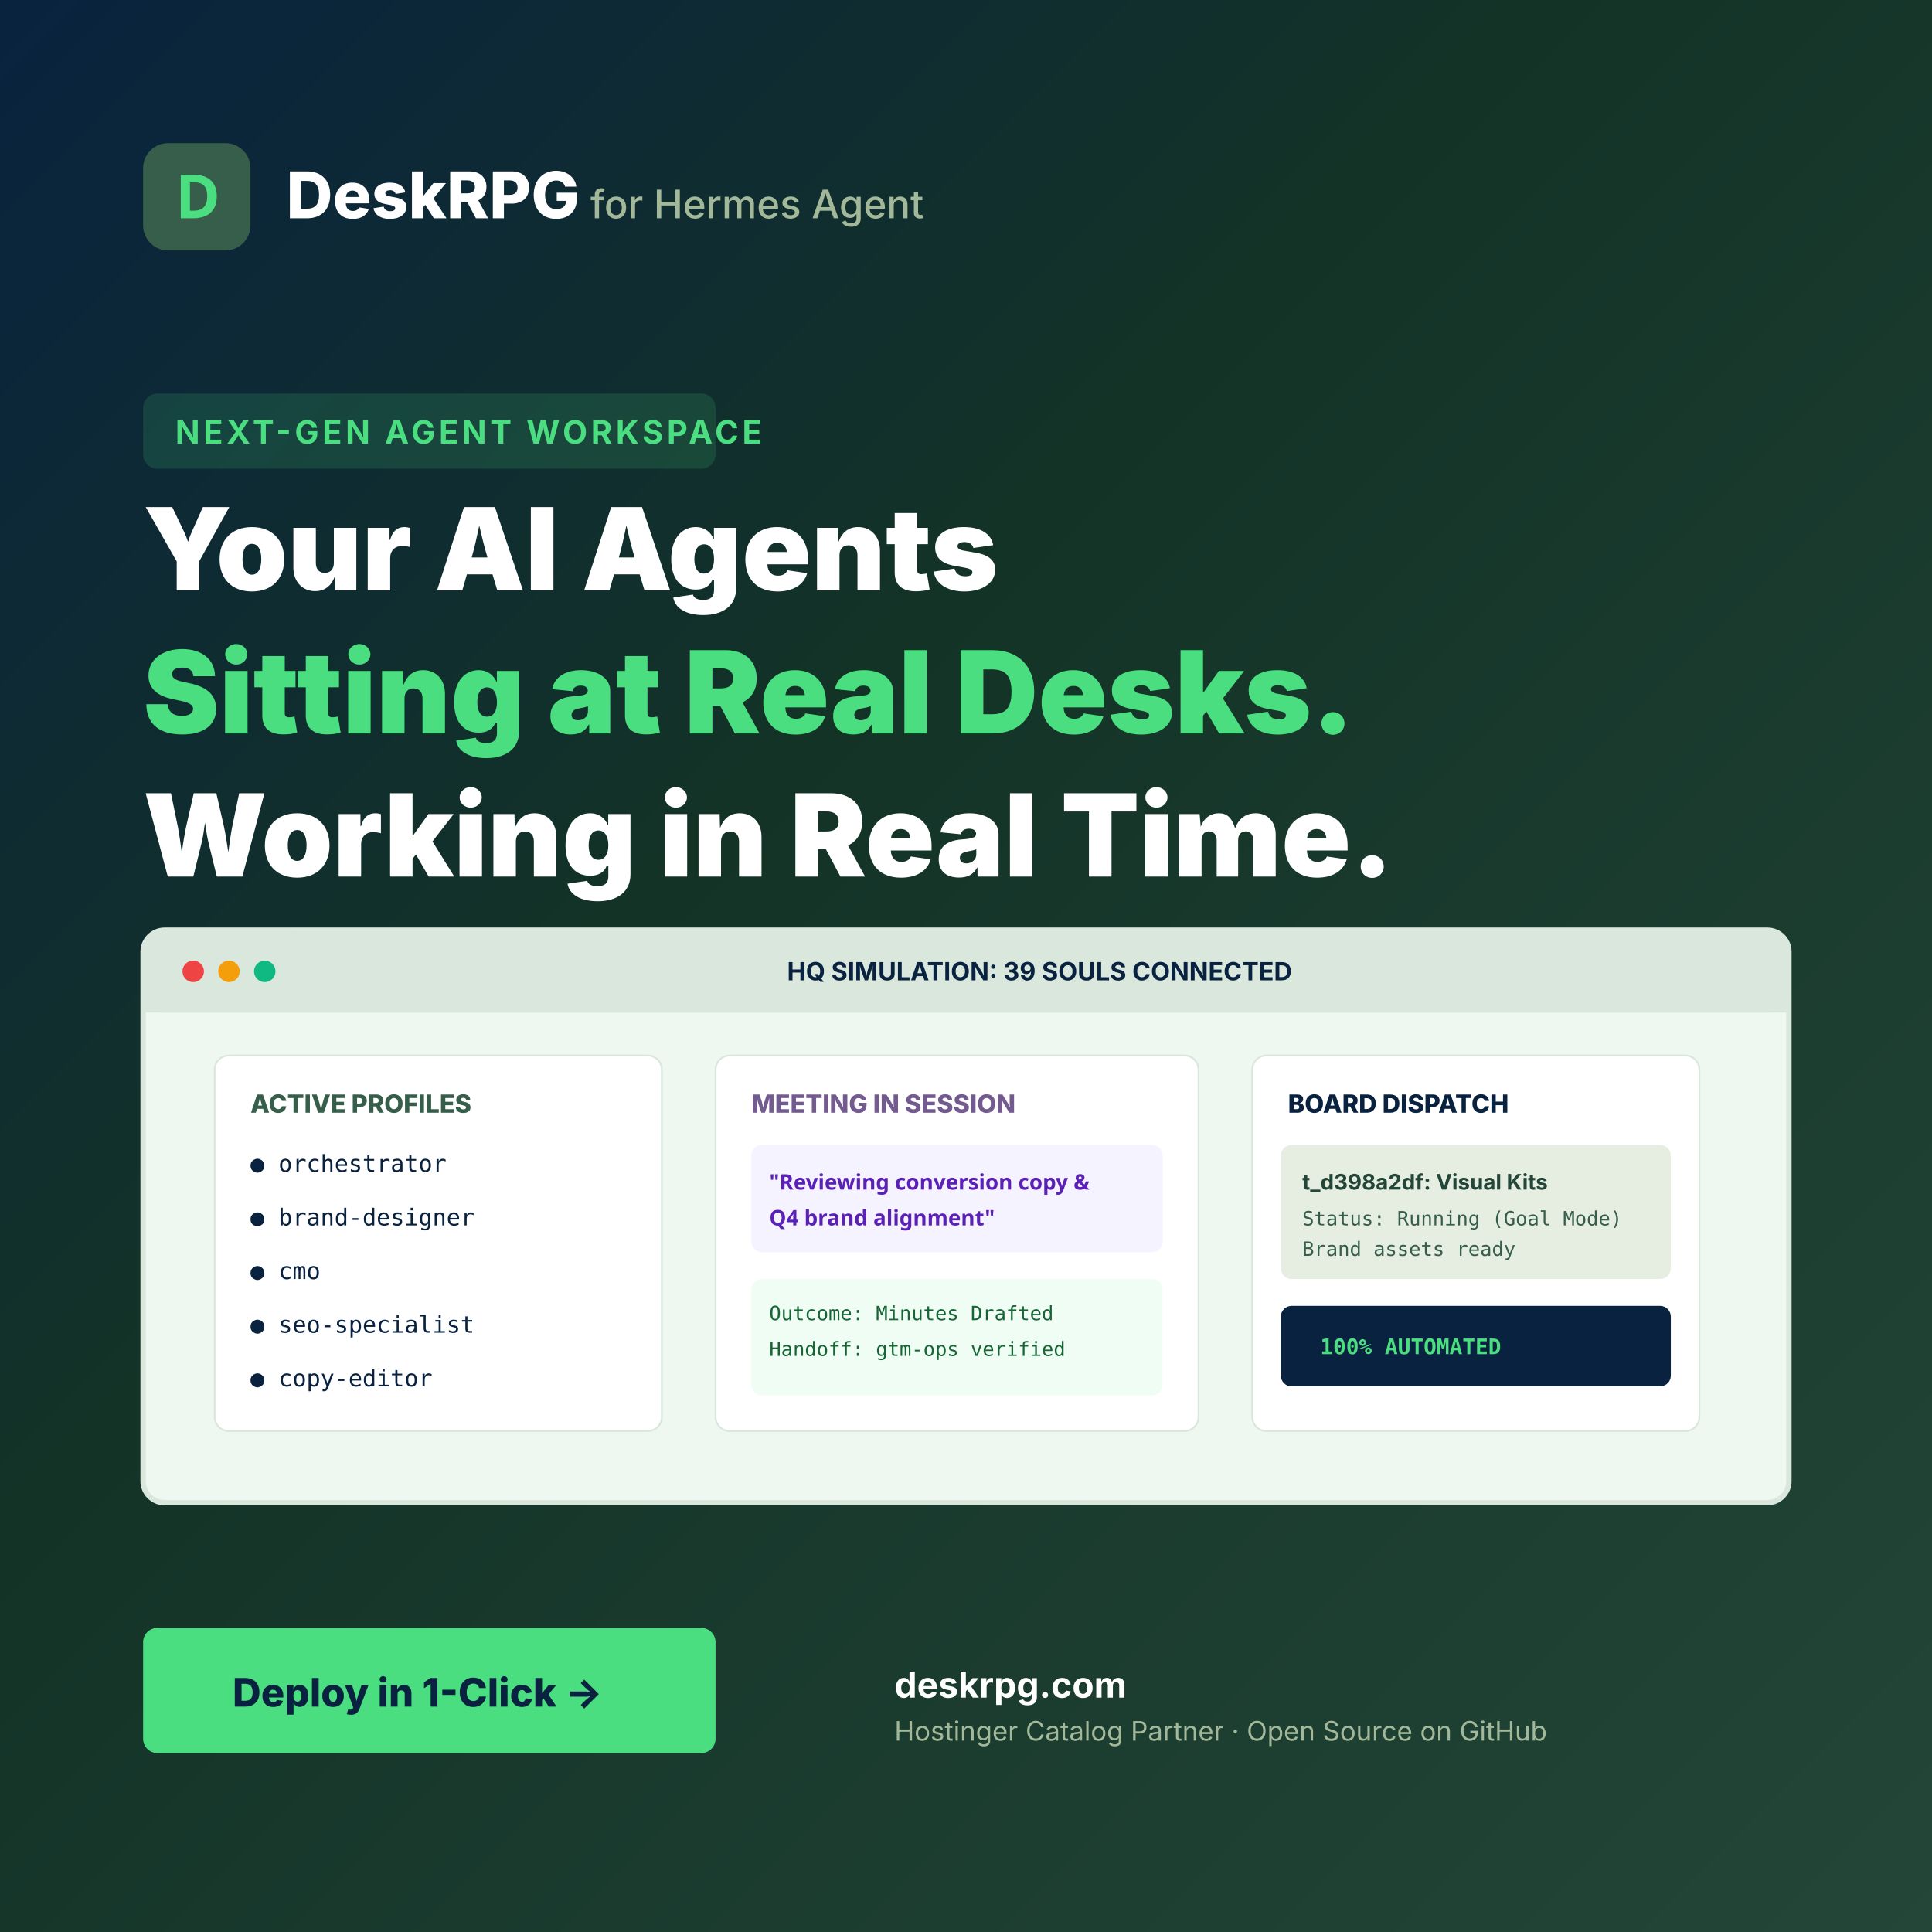
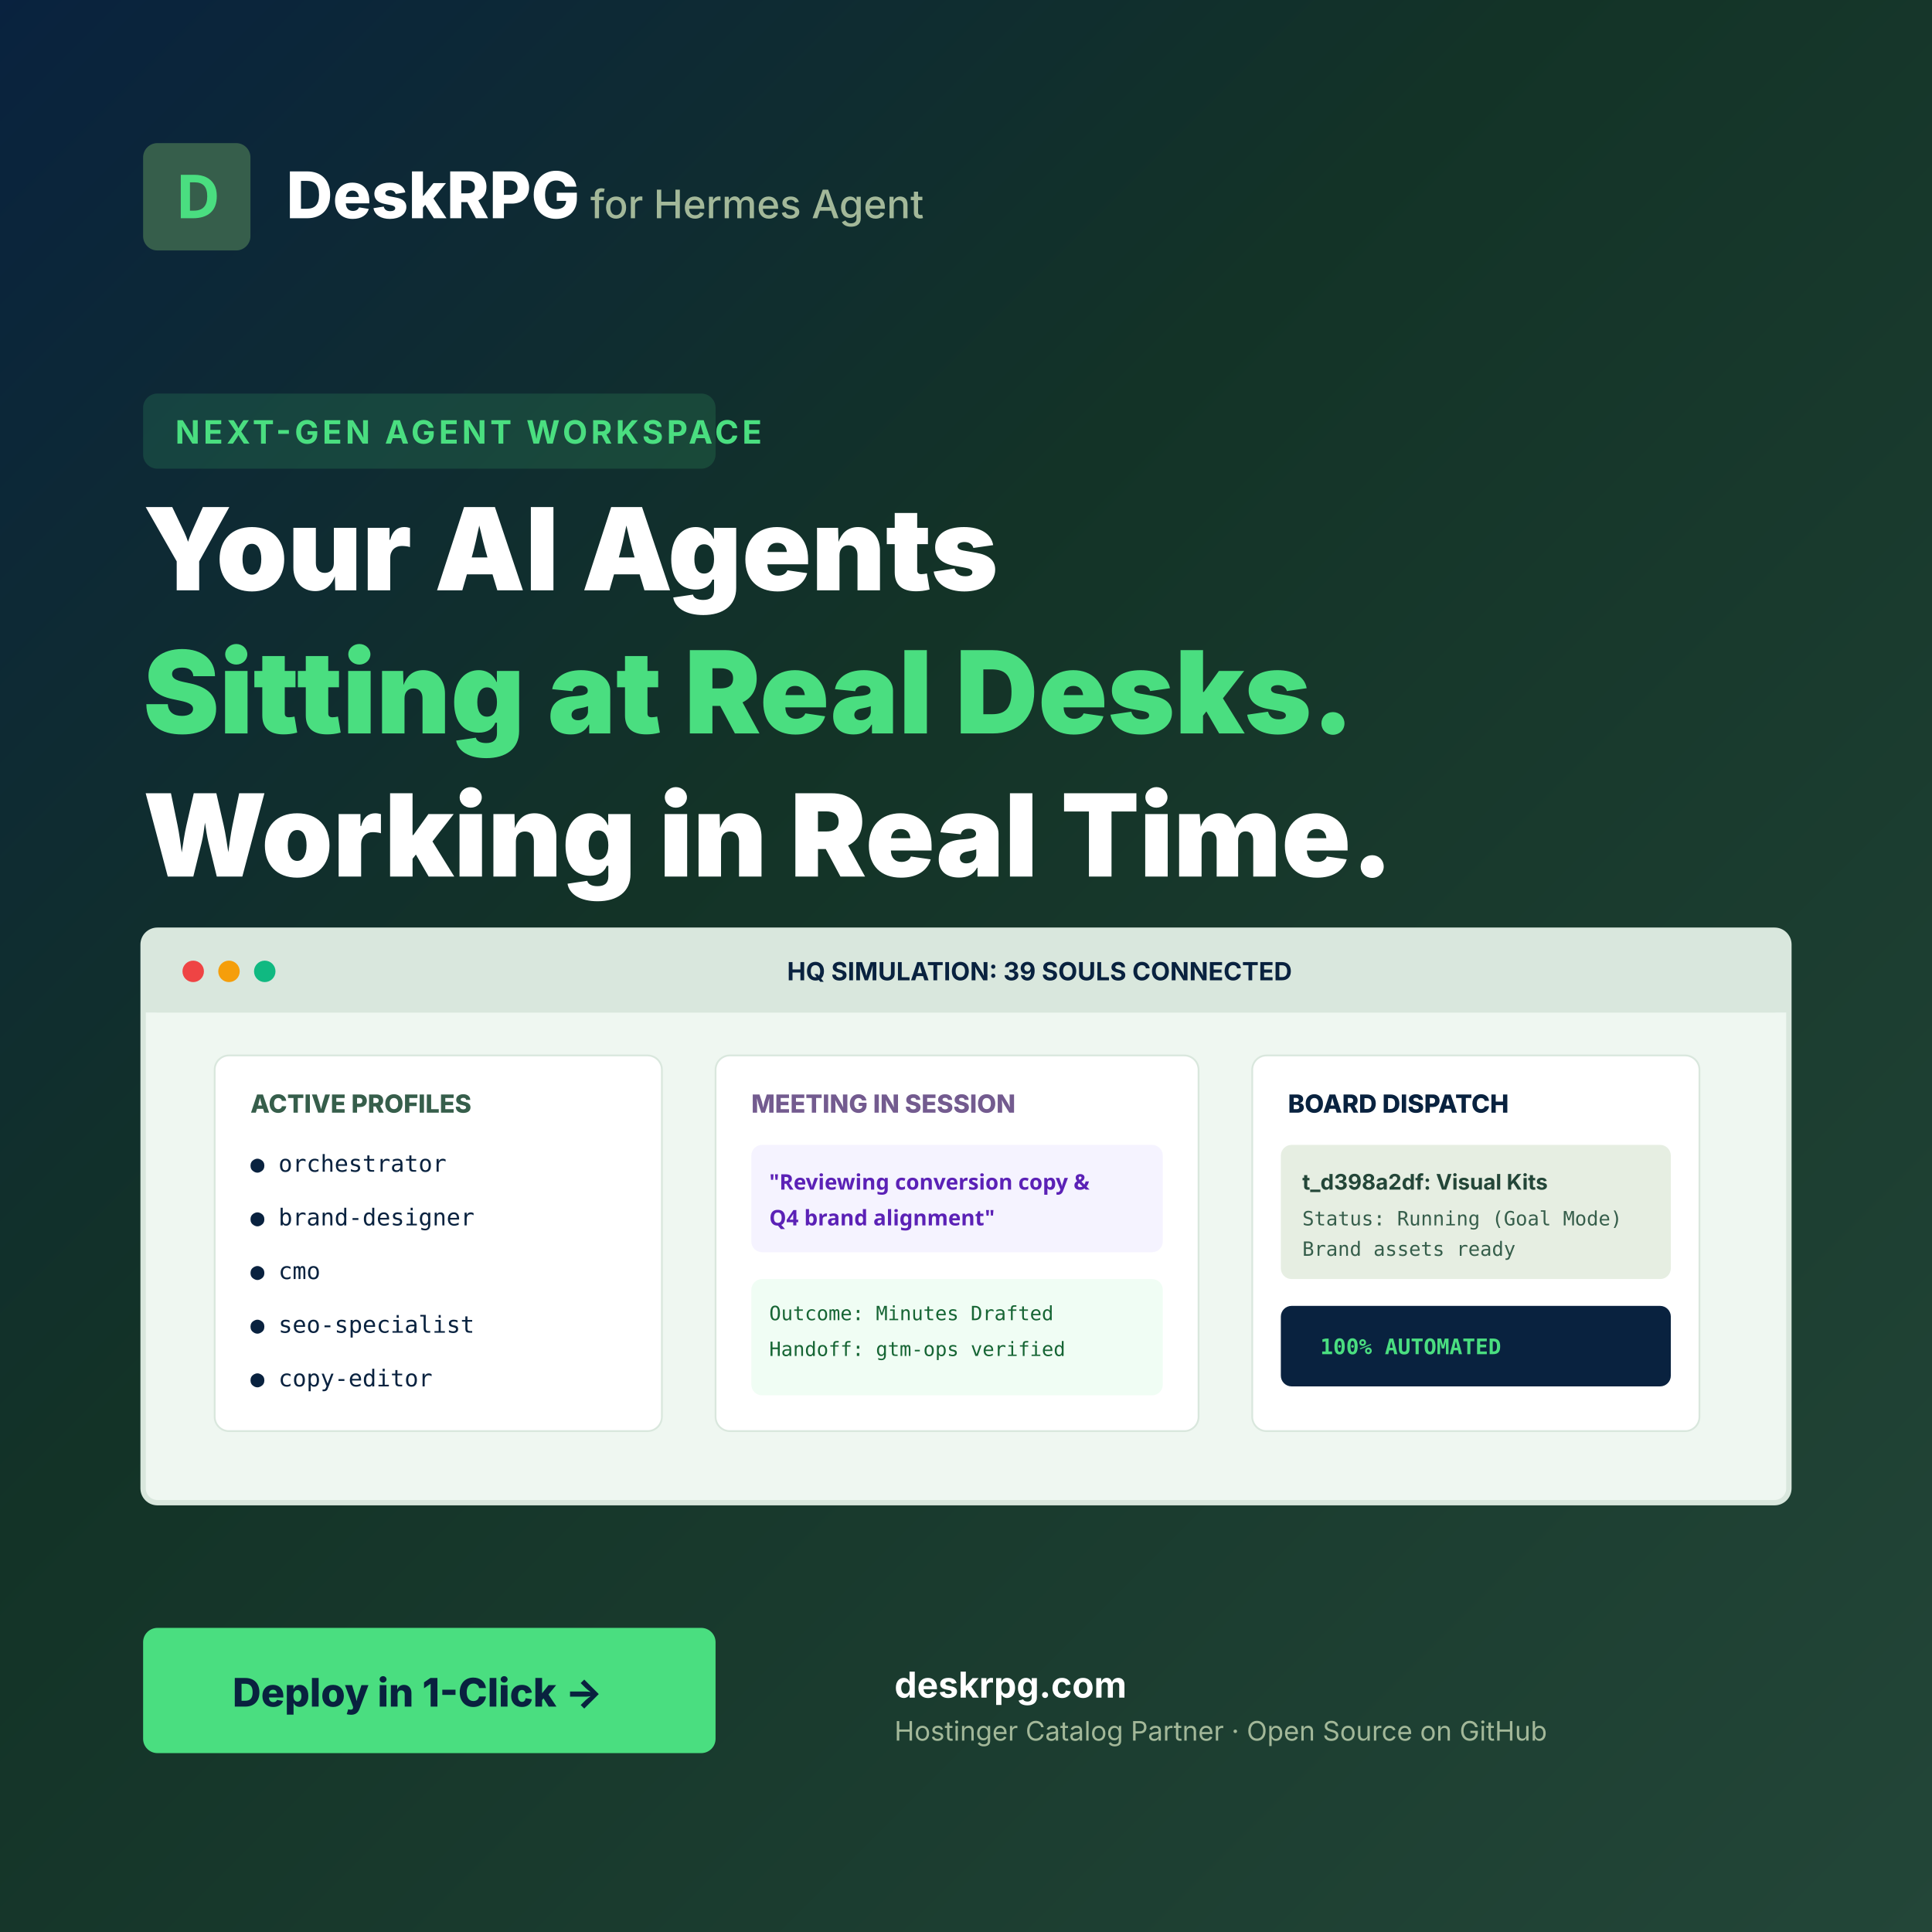
<svg xmlns="http://www.w3.org/2000/svg" viewBox="0 0 1080 1080" width="1080" height="1080">
  <defs>
    <linearGradient id="sqBg" x1="0%" y1="0%" x2="100%" y2="100%">
      <stop offset="0%" stop-color="#09223f" />
      <stop offset="40%" stop-color="#133327" />
      <stop offset="100%" stop-color="#234638" />
    </linearGradient>
    <filter id="glow">
      <feGaussianBlur stdDeviation="8" result="coloredBlur" />
      <feMerge>
        <feMergeNode in="coloredBlur" />
        <feMergeNode in="SourceGraphic" />
      </feMerge>
    </filter>
  </defs>
  <rect width="1080" height="1080" fill="url(#sqBg)" />
  <g transform="translate(80, 80)">
-     <rect width="60" height="60" rx="14" fill="#365e4b" />
+     <rect width="60" height="60" rx="8" fill="#365e4b" />
    <text x="18" y="42" font-family="sans-serif" font-size="34" font-weight="900" fill="#4ade80">D</text>
    <text x="80" y="42" font-family="-apple-system, BlinkMacSystemFont, 'Segoe UI', sans-serif" font-size="36" font-weight="800" fill="#ffffff">DeskRPG</text>
    <text x="250" y="42" font-family="-apple-system, BlinkMacSystemFont, 'Segoe UI', sans-serif" font-size="22" font-weight="500" fill="#a3b899">for Hermes Agent</text>
  </g>
  <g transform="translate(80, 220)">
    <rect width="320" height="42" rx="8" fill="#4ade80" fill-opacity="0.15" />
    <text x="18" y="28" font-family="-apple-system, BlinkMacSystemFont, 'Segoe UI', sans-serif" font-size="18" font-weight="700" fill="#4ade80" letter-spacing="2">NEXT-GEN AGENT WORKSPACE</text>
    <text x="0" y="110" font-family="-apple-system, BlinkMacSystemFont, 'Segoe UI', sans-serif" font-size="64" font-weight="900" fill="#ffffff" line-height="1.1">
      <tspan x="0" dy="0">Your AI Agents</tspan>
      <tspan x="0" dy="80" fill="#4ade80">Sitting at Real Desks.</tspan>
      <tspan x="0" dy="80">Working in Real Time.</tspan>
    </text>
  </g>
  <g transform="translate(80, 520)">
-     <rect width="920" height="320" rx="12" fill="#eff7f1" stroke="#d9e7dd" stroke-width="3" />
-     <rect width="920" height="46" rx="12" fill="#d9e7dd" />
+     <rect width="920" height="320" rx="8" fill="#eff7f1" stroke="#d9e7dd" stroke-width="3" />
+     <rect width="920" height="46" rx="8" fill="#d9e7dd" />
    <rect y="36" width="920" height="10" fill="#d9e7dd" />
    <circle cx="28" cy="23" r="6" fill="#ef4444" />
    <circle cx="48" cy="23" r="6" fill="#f59e0b" />
    <circle cx="68" cy="23" r="6" fill="#10b981" />
    <text x="360" y="28" font-family="-apple-system, BlinkMacSystemFont, 'Segoe UI', sans-serif" font-size="14" font-weight="700" fill="#09223f">HQ SIMULATION: 39 SOULS CONNECTED</text>
    <g transform="translate(40, 70)">
      <rect width="250" height="210" rx="8" fill="#ffffff" stroke="#d9e7dd" />
      <text x="20" y="32" font-family="-apple-system, BlinkMacSystemFont, 'Segoe UI', sans-serif" font-size="14" font-weight="800" fill="#365e4b">ACTIVE PROFILES</text>
      <text x="20" y="65" font-family="monospace" font-size="13" fill="#09223f">● orchestrator</text>
      <text x="20" y="95" font-family="monospace" font-size="13" fill="#09223f">● brand-designer</text>
      <text x="20" y="125" font-family="monospace" font-size="13" fill="#09223f">● cmo</text>
      <text x="20" y="155" font-family="monospace" font-size="13" fill="#09223f">● seo-specialist</text>
      <text x="20" y="185" font-family="monospace" font-size="13" fill="#09223f">● copy-editor</text>
      <g transform="translate(280, 0)">
        <rect width="270" height="210" rx="8" fill="#ffffff" stroke="#d9e7dd" />
        <text x="20" y="32" font-family="-apple-system, BlinkMacSystemFont, 'Segoe UI', sans-serif" font-size="14" font-weight="800" fill="#735b8f">MEETING IN SESSION</text>
        <rect x="20" y="50" width="230" height="60" rx="6" fill="#f5f3ff" />
        <text x="30" y="75" font-family="sans-serif" font-size="12" font-weight="600" fill="#5b21b6">"Reviewing conversion copy &amp;</text>
        <text x="30" y="95" font-family="sans-serif" font-size="12" font-weight="600" fill="#5b21b6">Q4 brand alignment"</text>
        <rect x="20" y="125" width="230" height="65" rx="6" fill="#f0fdf4" />
        <text x="30" y="148" font-family="monospace" font-size="11" fill="#166534">Outcome: Minutes Drafted</text>
        <text x="30" y="168" font-family="monospace" font-size="11" fill="#166534">Handoff: gtm-ops verified</text>
      </g>
      <g transform="translate(580, 0)">
        <rect width="250" height="210" rx="8" fill="#ffffff" stroke="#d9e7dd" />
        <text x="20" y="32" font-family="-apple-system, BlinkMacSystemFont, 'Segoe UI', sans-serif" font-size="14" font-weight="800" fill="#09223f">BOARD DISPATCH</text>
        <rect x="16" y="50" width="218" height="75" rx="6" fill="#e6eee2" />
        <text x="28" y="75" font-family="-apple-system, BlinkMacSystemFont, 'Segoe UI', sans-serif" font-size="12" font-weight="700" fill="#234638">t_d398a2df: Visual Kits</text>
        <text x="28" y="95" font-family="monospace" font-size="11" fill="#365e4b">Status: Running (Goal Mode)</text>
        <text x="28" y="112" font-family="monospace" font-size="11" fill="#365e4b">Brand assets ready</text>
        <rect x="16" y="140" width="218" height="45" rx="6" fill="#09223f" />
        <text x="38" y="167" font-family="monospace" font-size="12" font-weight="bold" fill="#4ade80">100% AUTOMATED</text>
      </g>
    </g>
  </g>
  <g transform="translate(80, 910)">
    <rect width="320" height="70" rx="8" fill="#4ade80" />
    <text x="50" y="44" font-family="-apple-system, BlinkMacSystemFont, 'Segoe UI', sans-serif" font-size="22" font-weight="800" fill="#09223f">Deploy in 1-Click →</text>
    <g transform="translate(420, 15)">
      <text x="0" y="24" font-family="-apple-system, BlinkMacSystemFont, 'Segoe UI', sans-serif" font-size="20" font-weight="700" fill="#ffffff">deskrpg.com</text>
      <text x="0" y="48" font-family="-apple-system, BlinkMacSystemFont, 'Segoe UI', sans-serif" font-size="15" fill="#a3b899">Hostinger Catalog Partner · Open Source on GitHub</text>
    </g>
  </g>
</svg>
